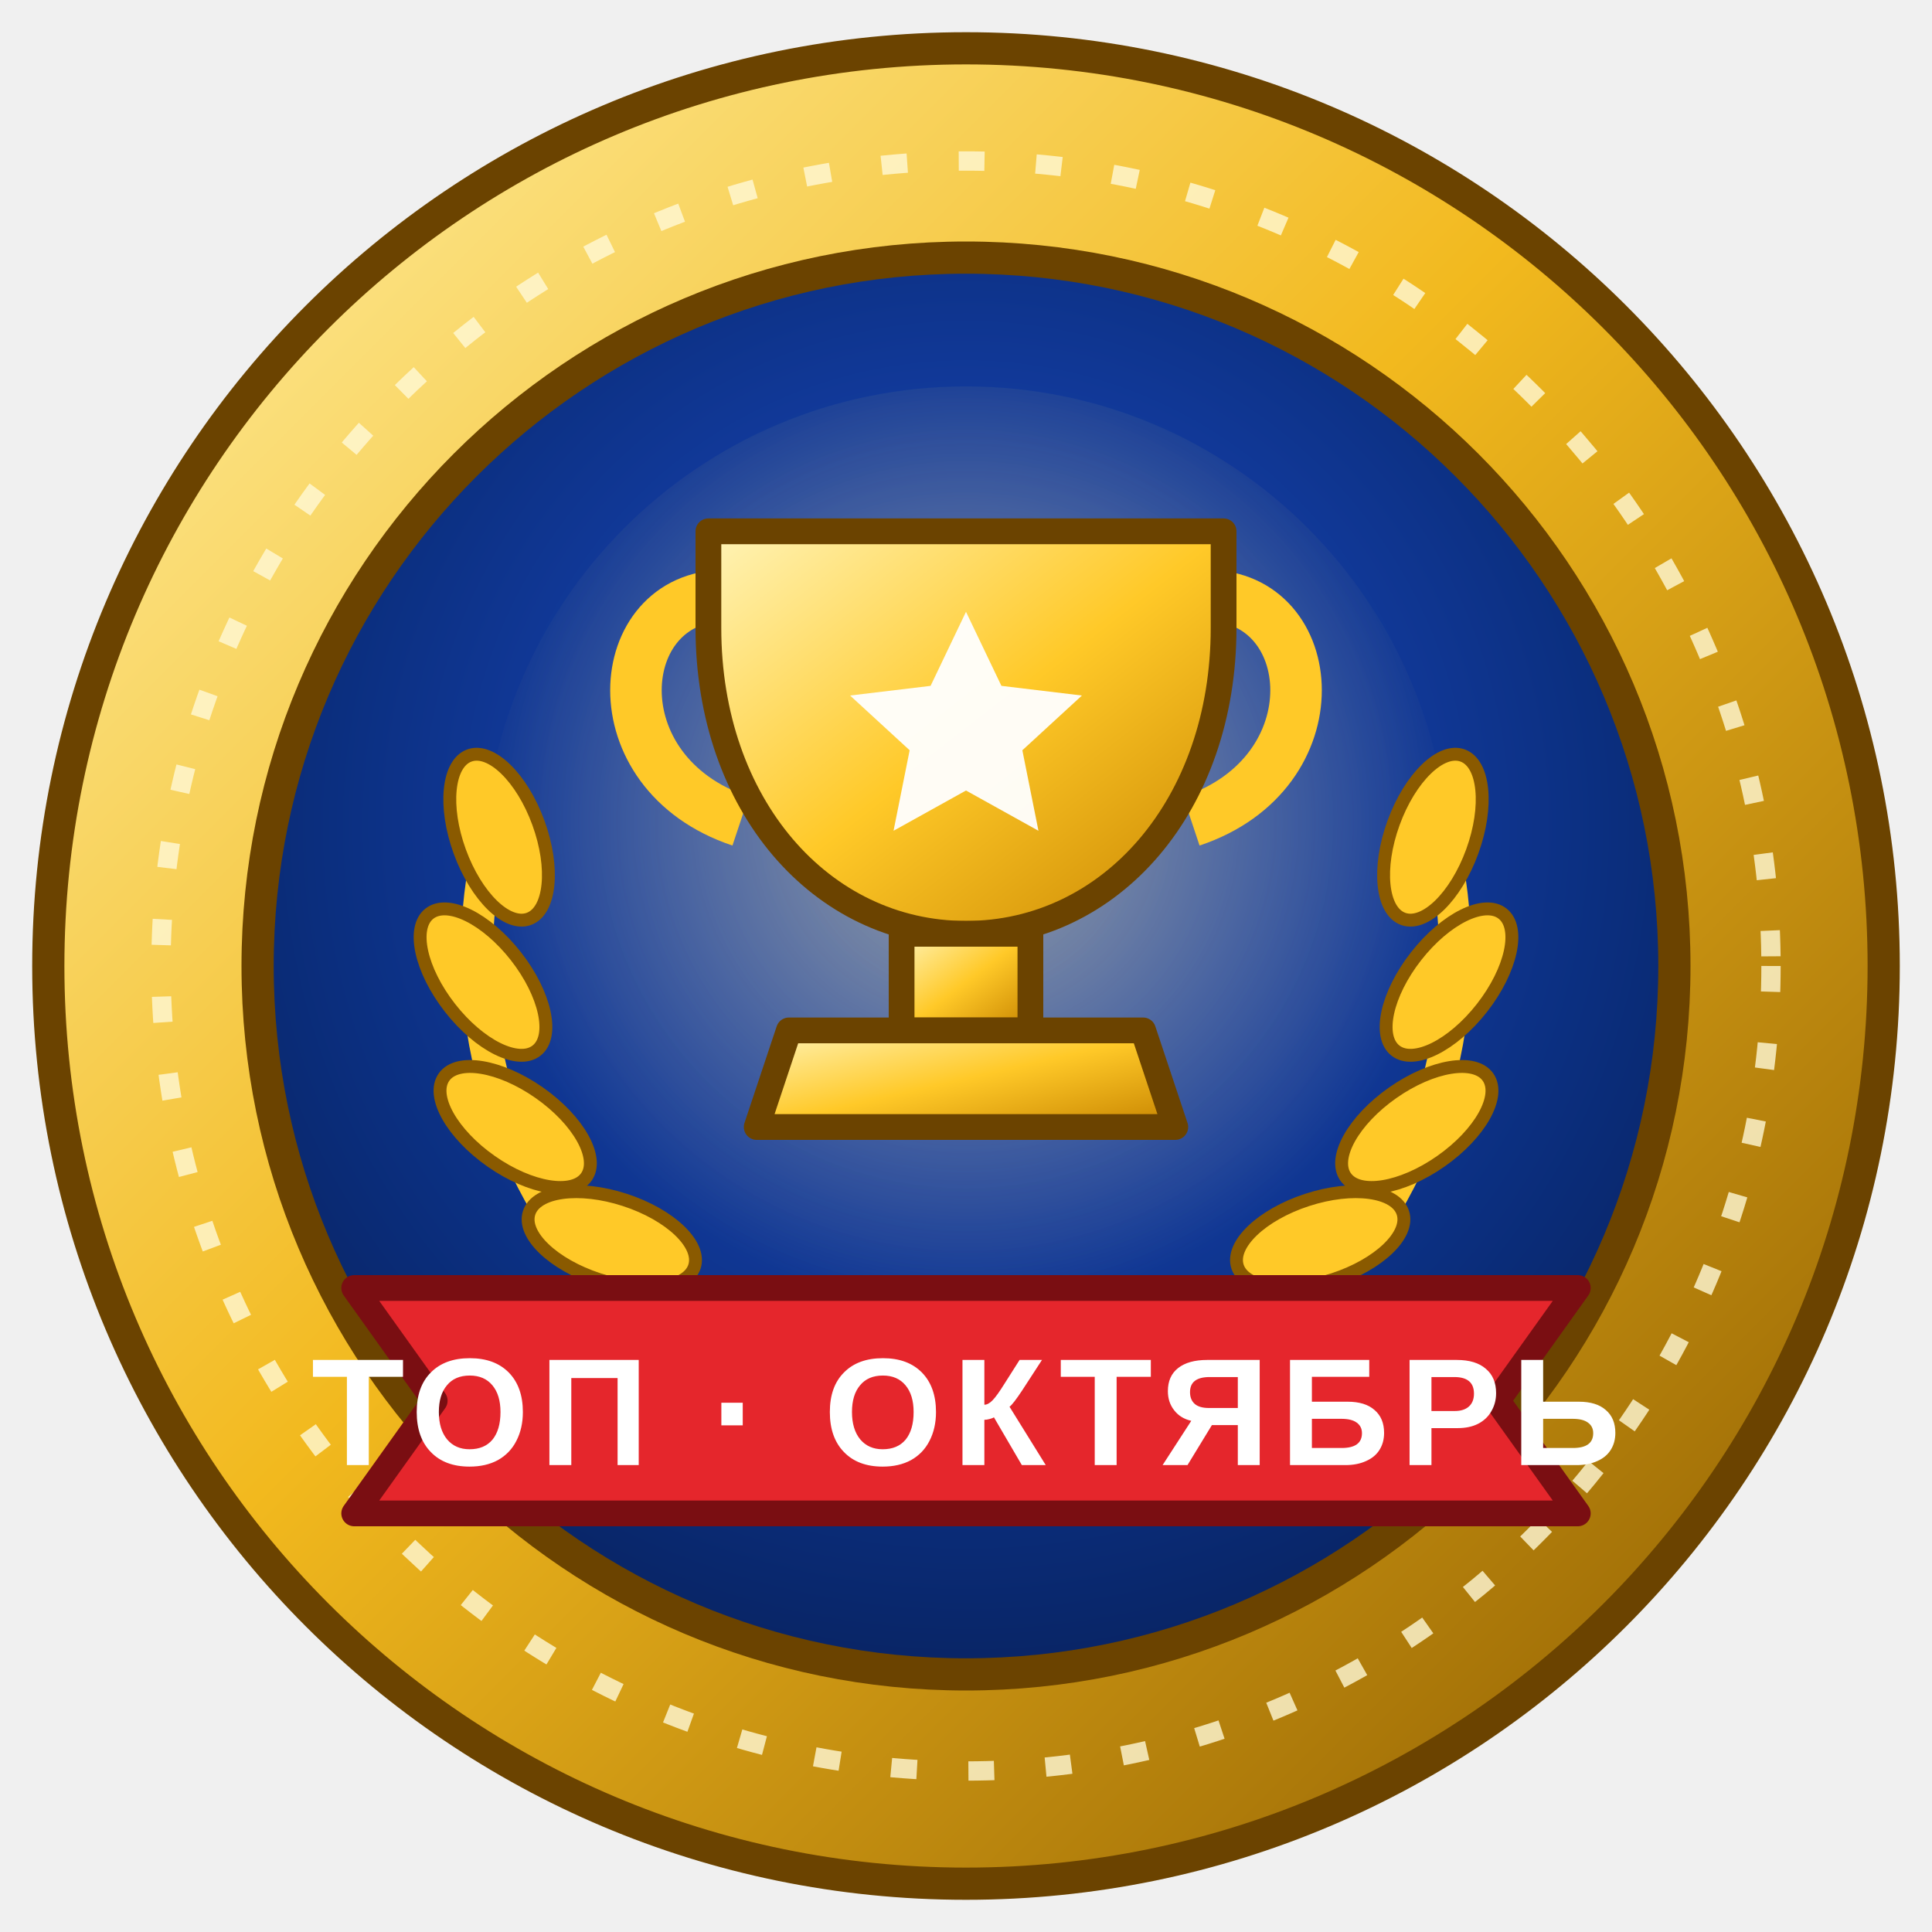
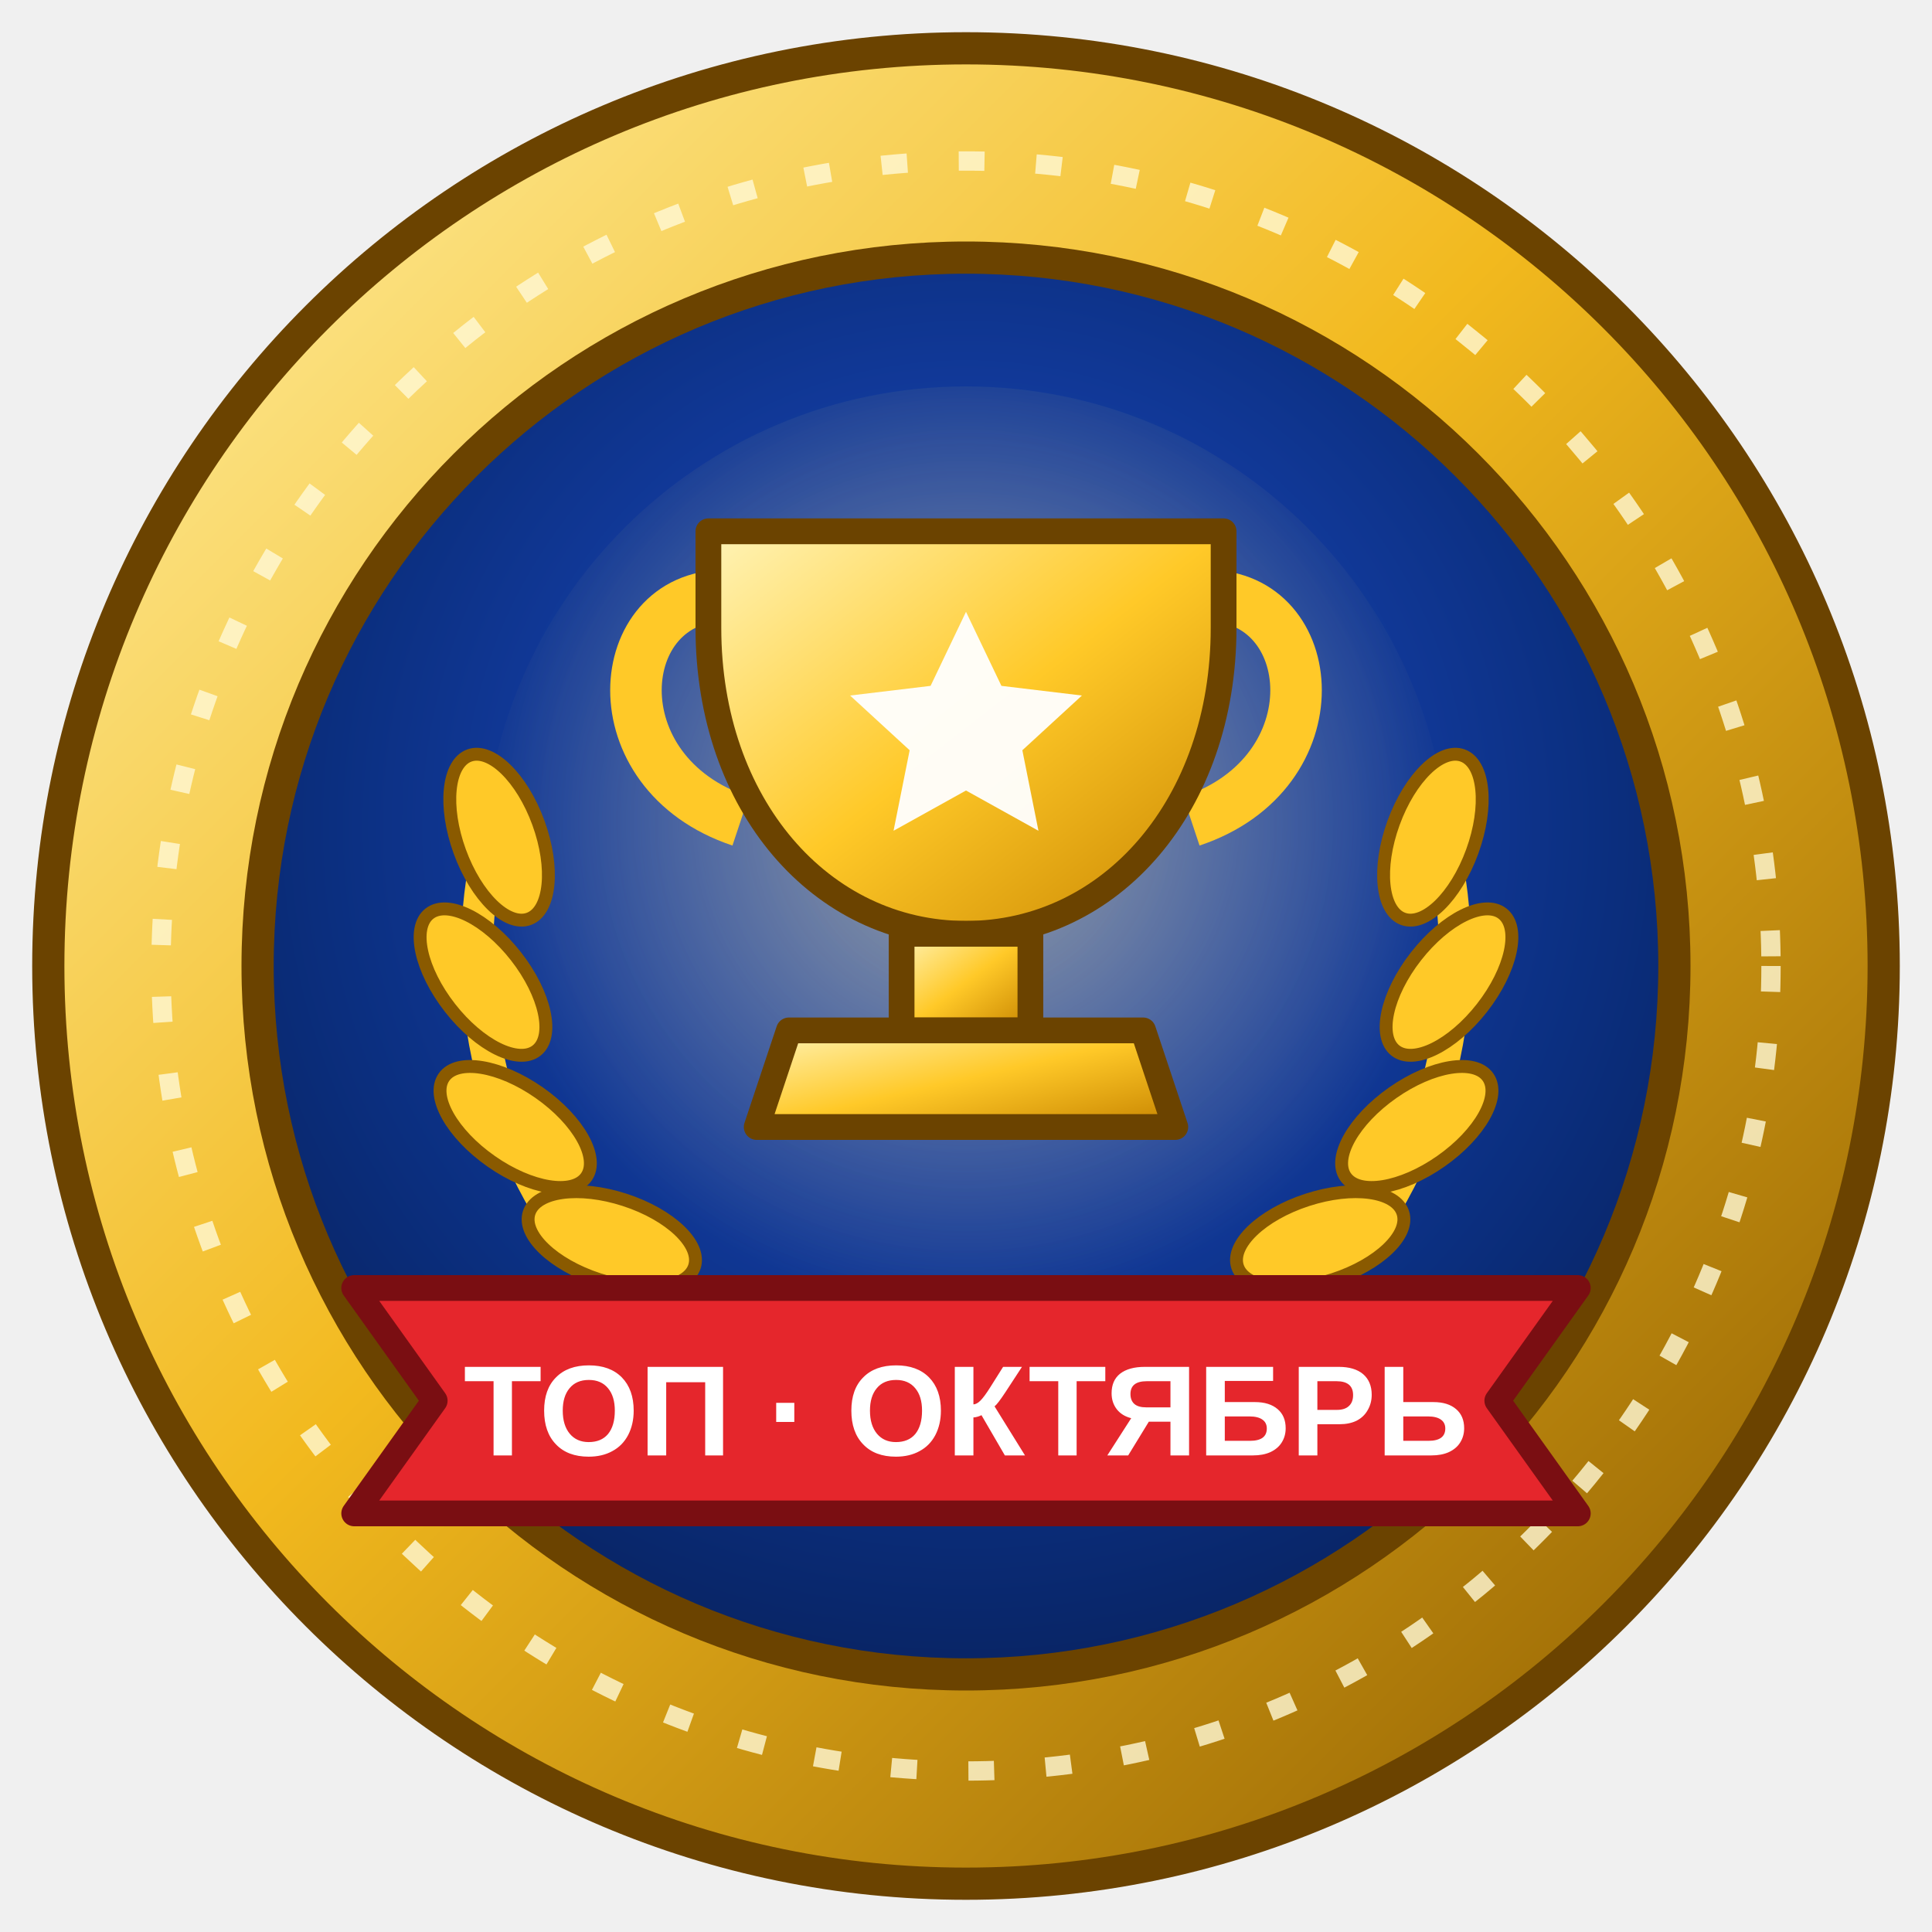
<svg xmlns="http://www.w3.org/2000/svg" viewBox="0 0 120 120">
  <defs>
    <linearGradient id="rim" x1="0" y1="0" x2="1" y2="1">
      <stop offset="0" stop-color="#FFF1A8" />
      <stop offset=".45" stop-color="#F2B91E" />
      <stop offset="1" stop-color="#8A5A00" />
    </linearGradient>
    <radialGradient id="face" cx=".5" cy=".4" r=".75">
      <stop offset="0" stop-color="#1F4FD1" />
      <stop offset=".6" stop-color="#0B2F80" />
      <stop offset="1" stop-color="#061A4A" />
    </radialGradient>
    <linearGradient id="gold" x1="0" y1="0" x2="1" y2="1">
      <stop offset="0" stop-color="#FFF4B8" />
      <stop offset=".5" stop-color="#FFC928" />
      <stop offset="1" stop-color="#C78400" />
    </linearGradient>
    <radialGradient id="shine" cx=".5" cy=".45" r=".5">
      <stop offset="0" stop-color="#FFE27A" stop-opacity=".55" />
      <stop offset="1" stop-color="#FFE27A" stop-opacity="0" />
    </radialGradient>
  </defs>
  <circle cx="60" cy="60" r="57" fill="url(#rim)" />
  <circle cx="60" cy="60" r="57" fill="none" stroke="#6B4300" stroke-width="2" />
  <circle cx="60" cy="60" r="50" fill="none" stroke="#FFF8D6" stroke-opacity=".8" stroke-width="1.2" stroke-dasharray="1.6 3.2" />
  <circle cx="60" cy="60" r="44" fill="url(#face)" stroke="#6B4300" stroke-width="2" />
  <circle cx="60" cy="54" r="30" fill="url(#shine)" />
  <g fill="#FFC928" stroke="#8A5A00" stroke-width=".8">
    <path d="M36 78c-6-8-8-18-5-28" fill="none" stroke="#FFC928" stroke-width="2" />
    <path d="M84 78c6-8 8-18 5-28" fill="none" stroke="#FFC928" stroke-width="2" />
    <ellipse cx="31" cy="52" rx="2.6" ry="5.4" transform="rotate(-20 31 52)" />
    <ellipse cx="30" cy="61" rx="2.6" ry="5.4" transform="rotate(-38 30 61)" />
    <ellipse cx="32" cy="70" rx="2.6" ry="5.4" transform="rotate(-55 32 70)" />
    <ellipse cx="38" cy="77" rx="2.6" ry="5.4" transform="rotate(-72 38 77)" />
    <ellipse cx="89" cy="52" rx="2.6" ry="5.4" transform="rotate(20 89 52)" />
    <ellipse cx="90" cy="61" rx="2.6" ry="5.4" transform="rotate(38 90 61)" />
    <ellipse cx="88" cy="70" rx="2.6" ry="5.4" transform="rotate(55 88 70)" />
    <ellipse cx="82" cy="77" rx="2.6" ry="5.4" transform="rotate(72 82 77)" />
  </g>
  <g stroke="#6B4300" stroke-width="1.6" stroke-linejoin="round">
    <path d="M45 37c-7 0-8 11 1 14M75 37c7 0 8 11-1 14" fill="none" stroke="#FFC928" stroke-width="3.2" />
    <path d="M44 33h32v6c0 11-7 19-16 19s-16-8-16-19z" fill="url(#gold)" />
    <path d="M56 58h8v6h-8z" fill="url(#gold)" />
    <path d="M49 64h22l2 6H47z" fill="url(#gold)" />
  </g>
  <path d="M60 38l2.2 4.6 5 .6-3.7 3.4 1 5-4.5-2.5-4.5 2.5 1-5-3.7-3.4 5-.6z" fill="#fff" opacity=".95" />
  <path d="M22 80h76l-5 7 5 7H22l5-7z" fill="#E5262C" stroke="#7A0E12" stroke-width="1.6" stroke-linejoin="round" />
-   <text x="60" y="91" text-anchor="middle" font-family="Arial Black, Arial, sans-serif" font-weight="900" font-size="9.5" fill="#fff" letter-spacing=".6">ТОП · ОКТЯБРЬ</text>
+   <text x="60" y="90.4" text-anchor="middle" textLength="54" lengthAdjust="spacingAndGlyphs" font-family="Arial, sans-serif" font-weight="700" font-size="8" fill="#fff">ТОП · ОКТЯБРЬ</text>
</svg>
